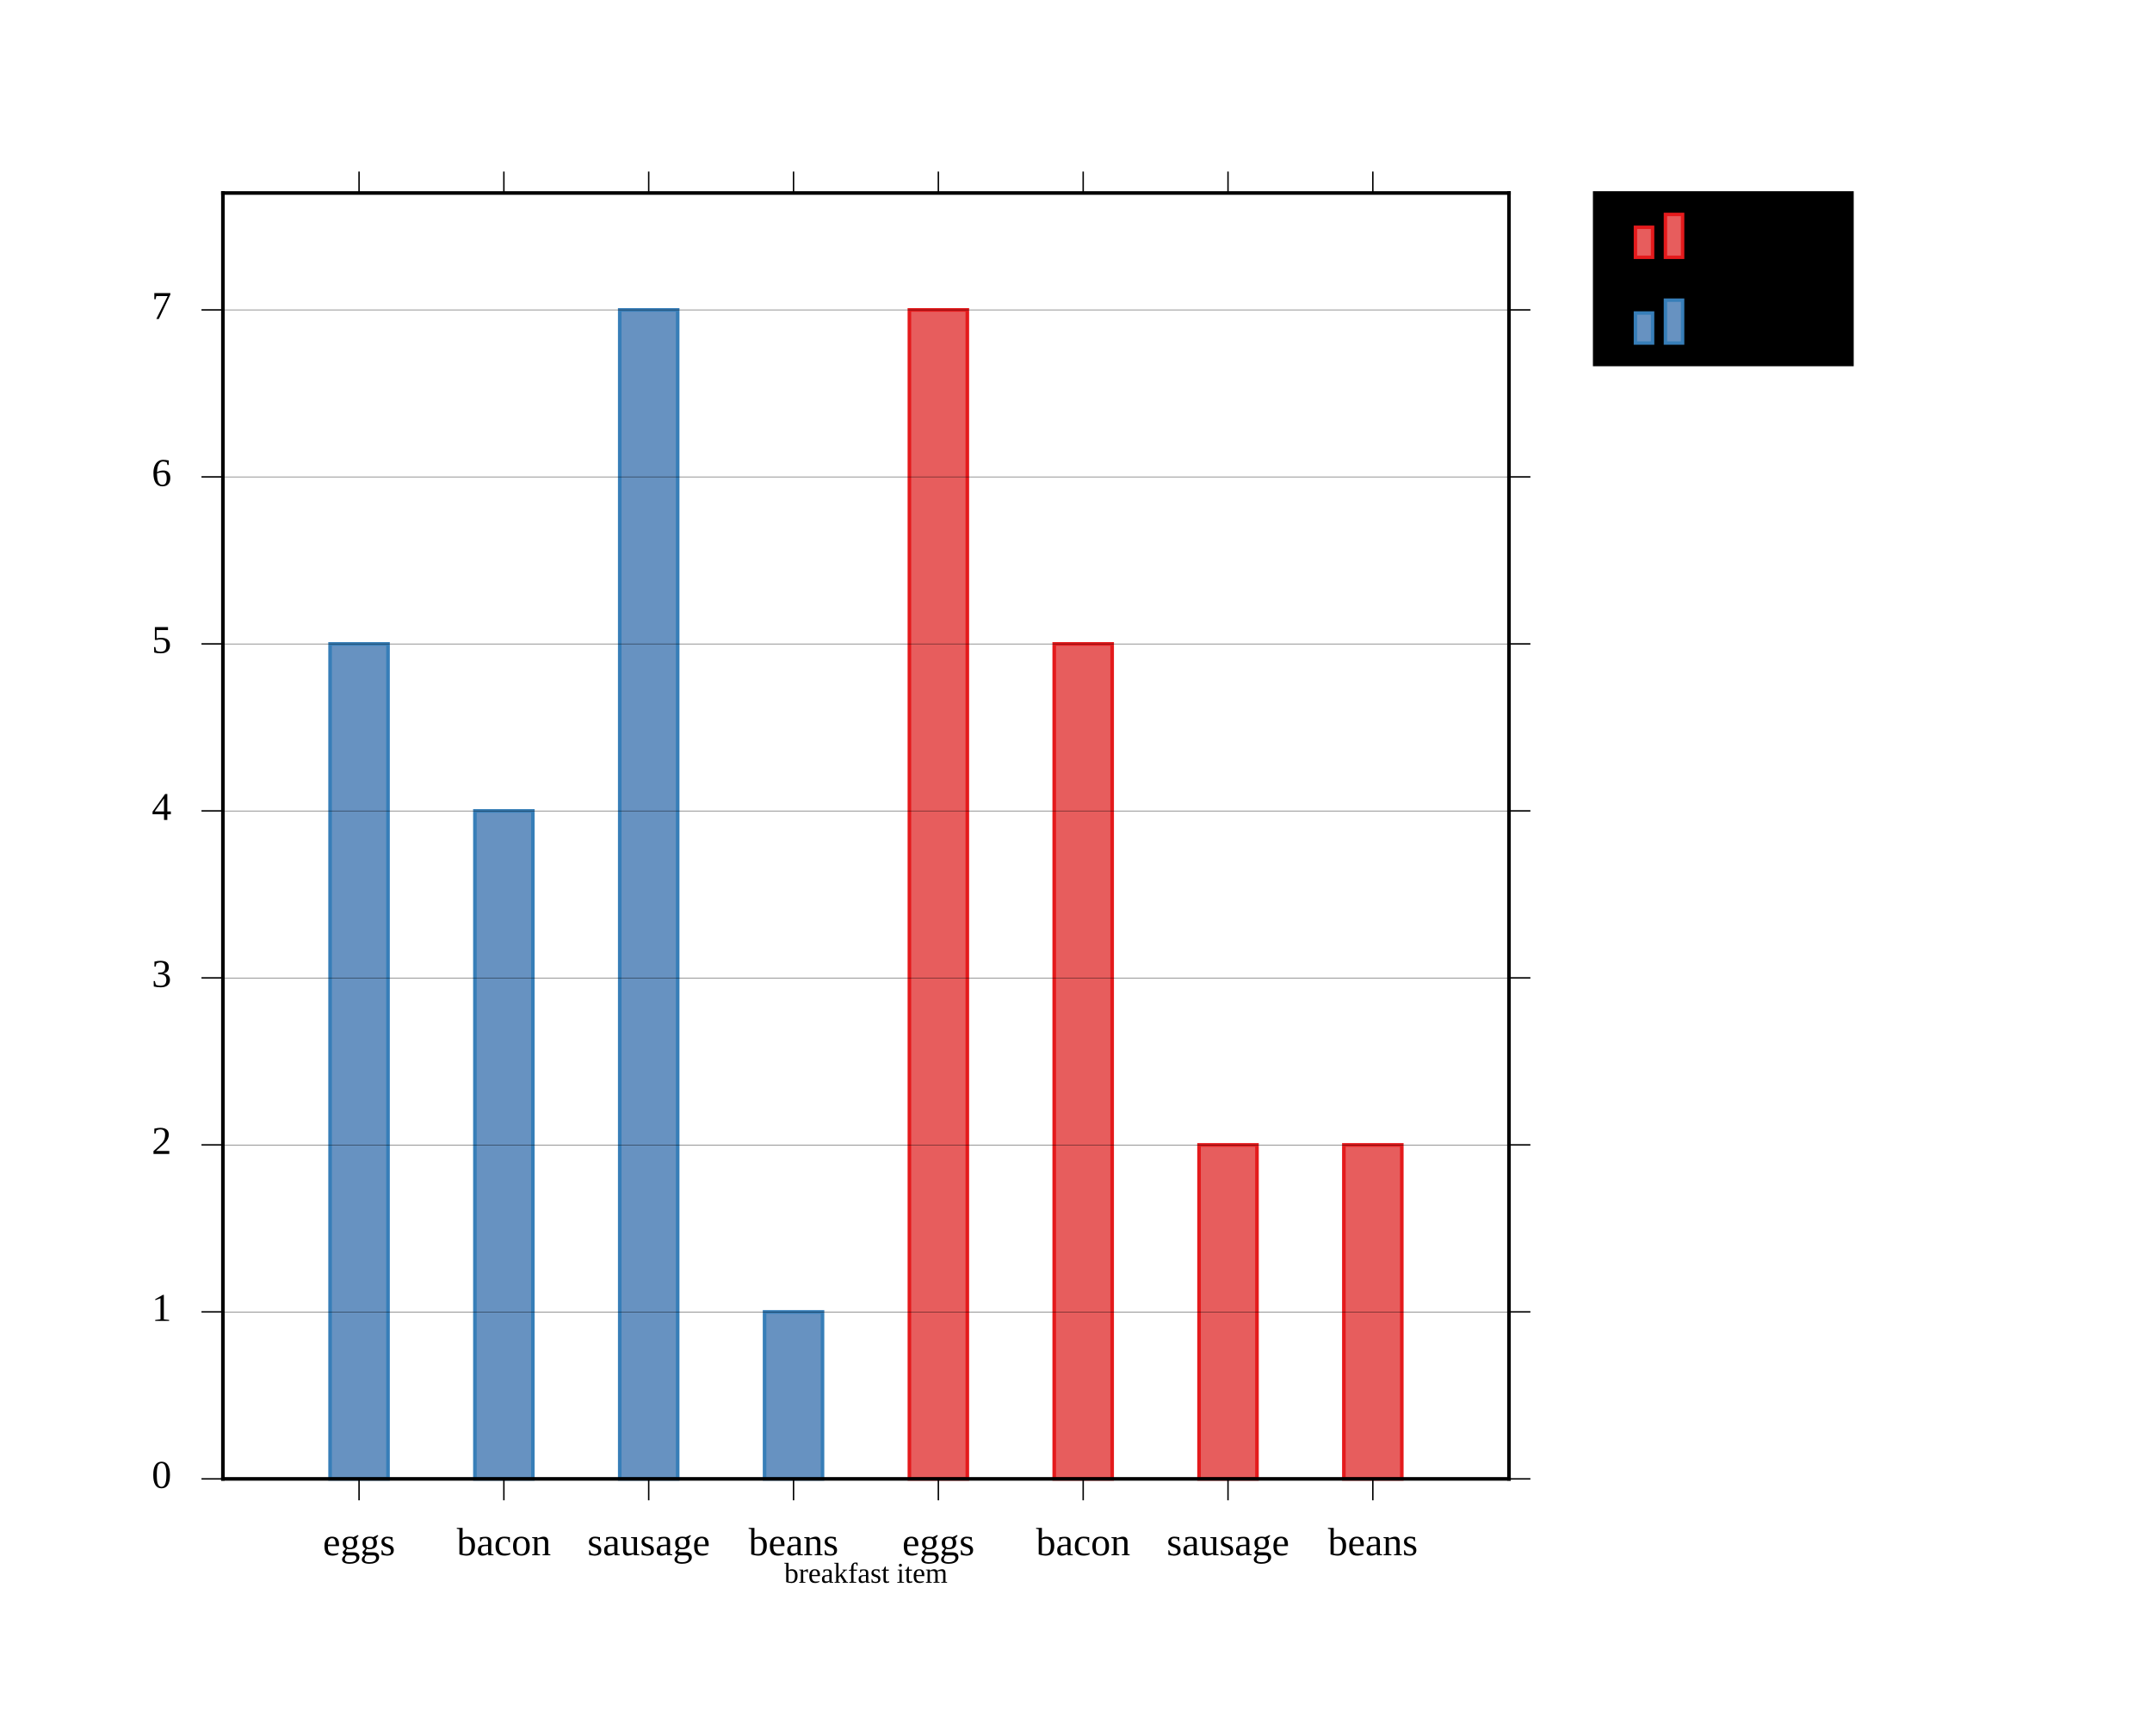
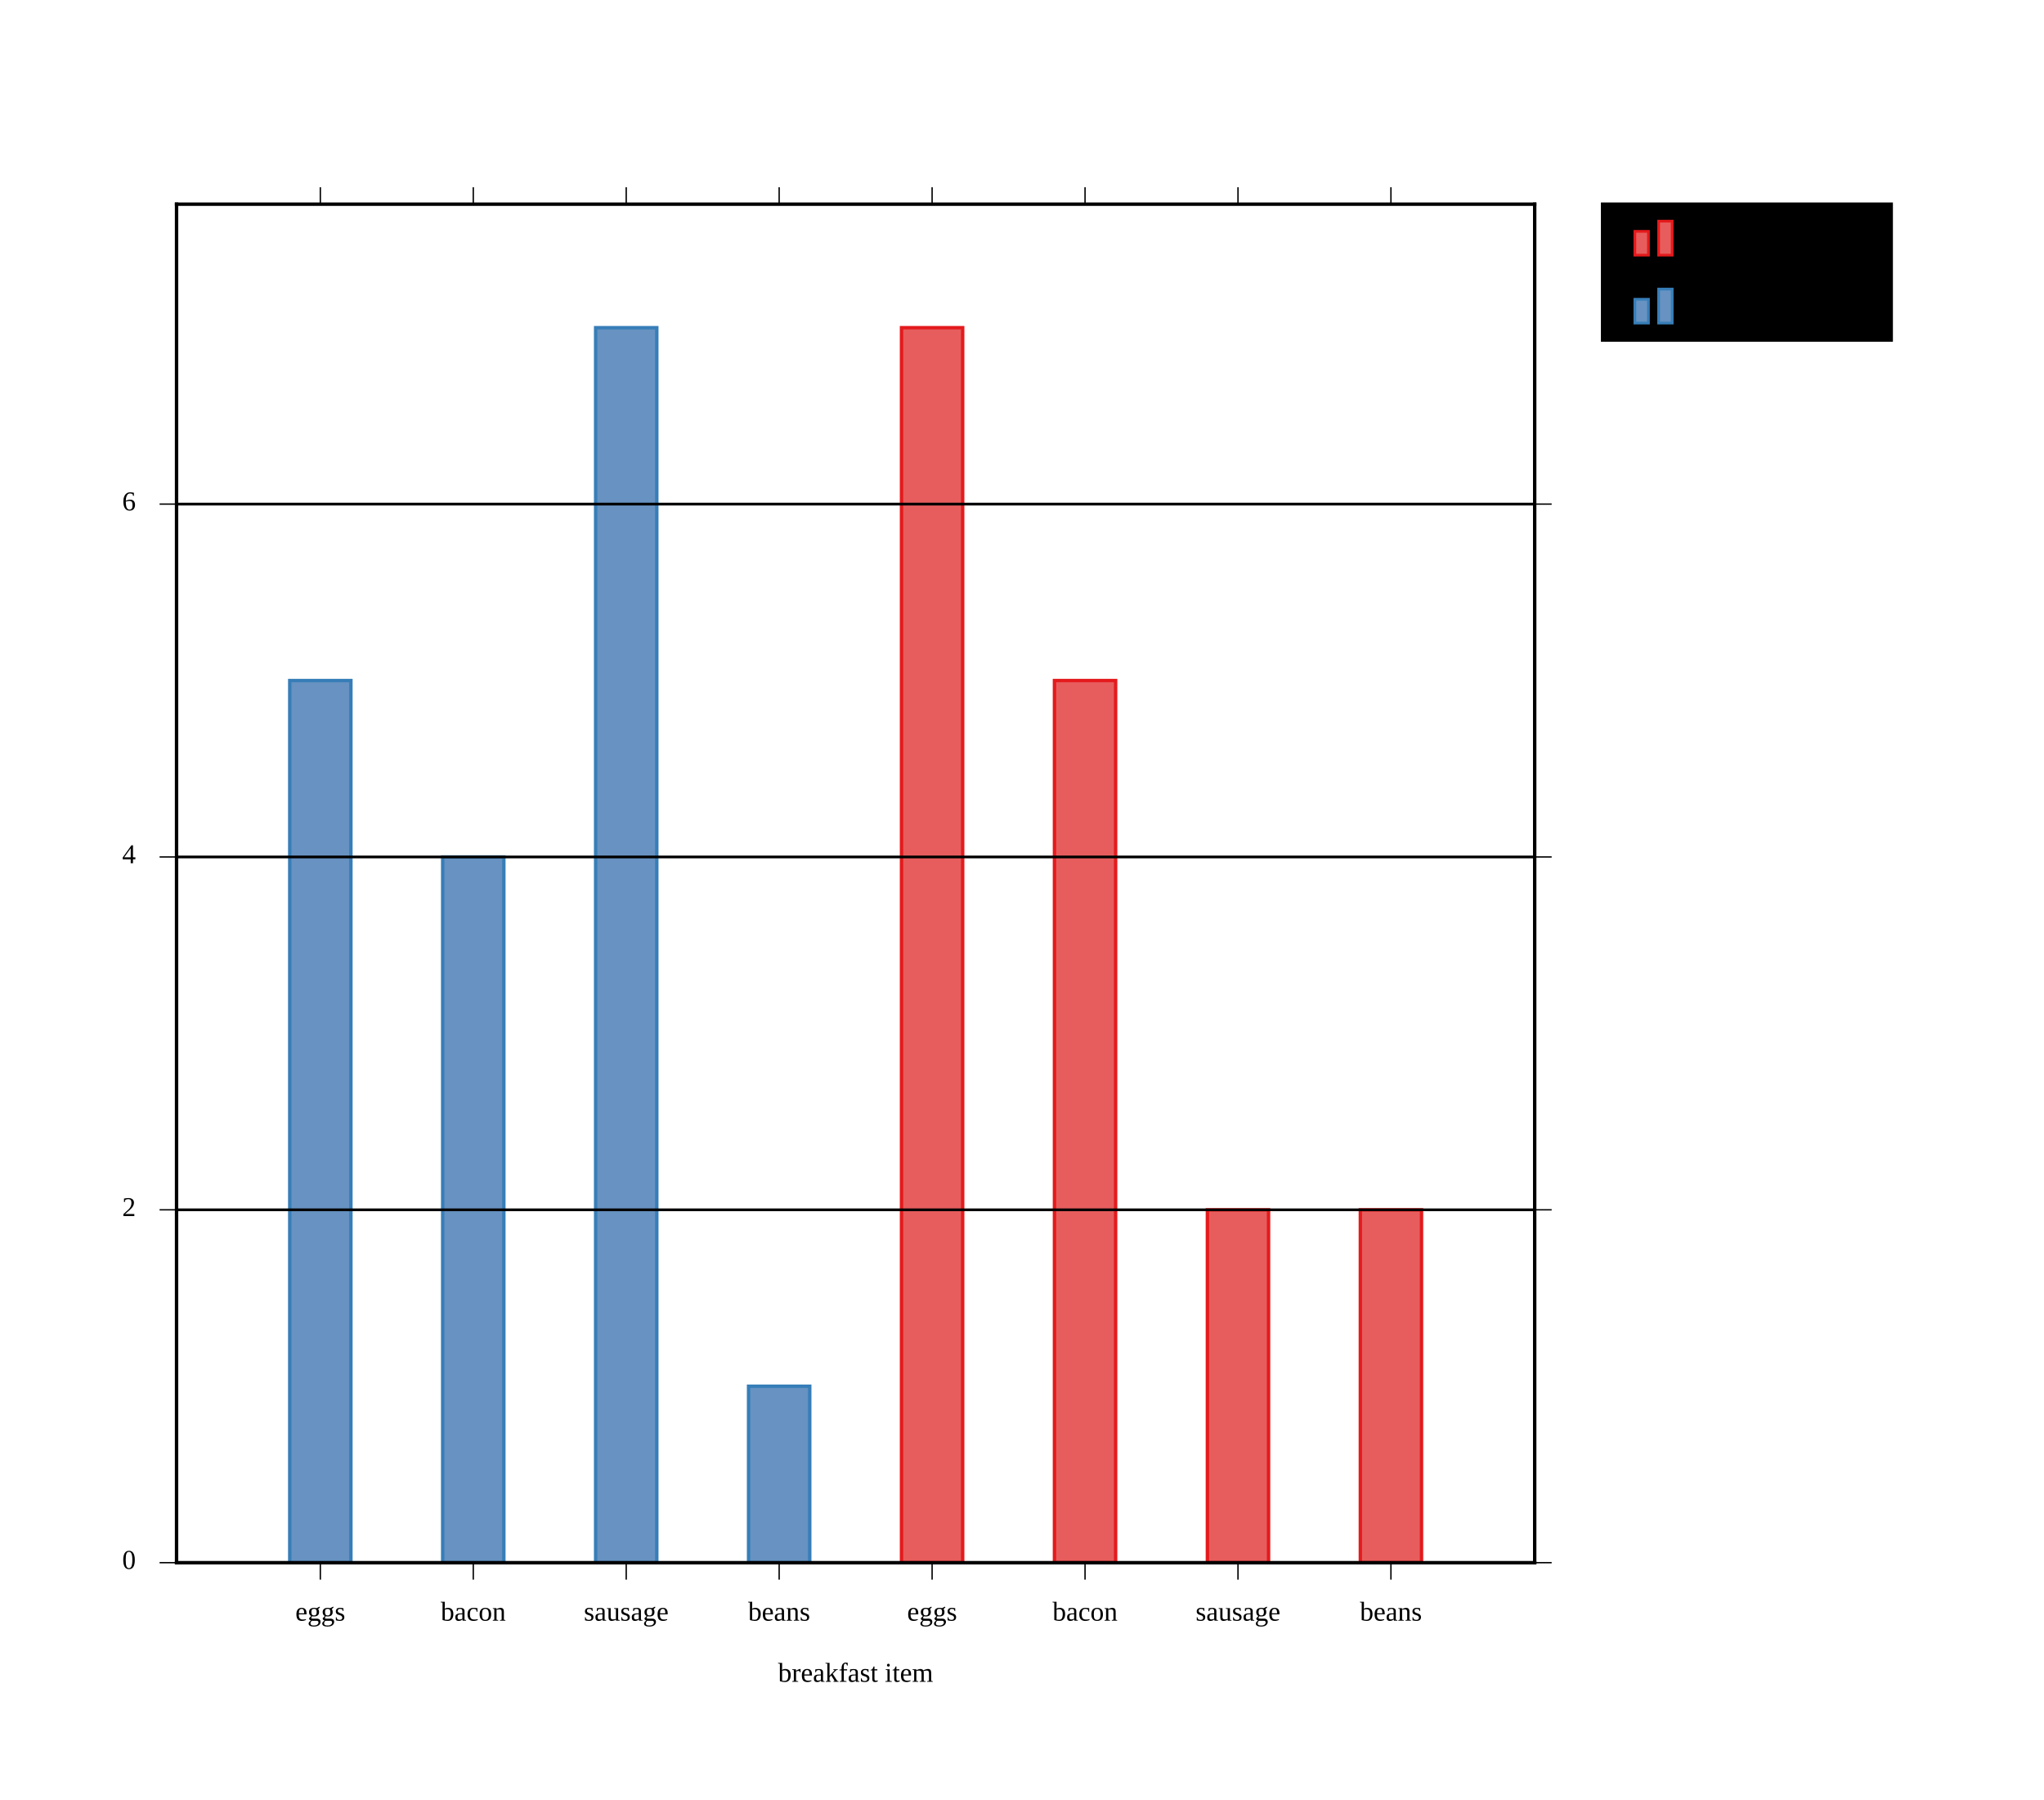
- <svg xmlns="http://www.w3.org/2000/svg" height="484.064" stroke-opacity="1" viewBox="0 0 600 484" font-size="1" width="600" stroke="rgb(0,0,0)" version="1.1">
+ <svg xmlns="http://www.w3.org/2000/svg" height="528.239" stroke-opacity="1" viewBox="0 0 600 528" font-size="1" width="600" stroke="rgb(0,0,0)" version="1.1">
  <defs />
  <g stroke-opacity="1.0" fill-opacity="1.0" stroke="rgb(55,126,184)" stroke-width="1.0" fill="rgb(103,146,193)">
-     <path d="M 213.169,412.351 h 16.152 v -46.567 h -16.152 Z" />
+     <defs>
+       <clipPath id="myClip1">
+         <path d="M 450.498,458.472 l -0,-398.671 h -398.671 l -0,398.671 Z" />
+       </clipPath>
+     </defs>
+     <g clip-path="url(#myClip1)">
+       <path d="M 219.736,458.472 h 17.958 v -51.776 h -17.958 Z" />
+     </g>
  </g>
  <g stroke-opacity="1.0" fill-opacity="1.0" stroke="rgb(55,126,184)" stroke-width="1.0" fill="rgb(103,146,193)">
-     <path d="M 172.79,412.351 h 16.152 v -325.969 h -16.152 Z" />
+     <defs>
+       <clipPath id="myClip2">
+         <path d="M 450.498,458.472 l -0,-398.671 h -398.671 l -0,398.671 Z" />
+       </clipPath>
+     </defs>
+     <g clip-path="url(#myClip2)">
+       <path d="M 174.841,458.472 h 17.958 v -362.428 h -17.958 Z" />
+     </g>
  </g>
  <g stroke-opacity="1.0" fill-opacity="1.0" stroke="rgb(55,126,184)" stroke-width="1.0" fill="rgb(103,146,193)">
-     <path d="M 132.411,412.351 h 16.152 v -186.268 h -16.152 Z" />
+     <defs>
+       <clipPath id="myClip3">
+         <path d="M 450.498,458.472 l -0,-398.671 h -398.671 l -0,398.671 Z" />
+       </clipPath>
+     </defs>
+     <g clip-path="url(#myClip3)">
+       <path d="M 129.945,458.472 h 17.958 v -207.102 h -17.958 Z" />
+     </g>
  </g>
  <g stroke-opacity="1.0" fill-opacity="1.0" stroke="rgb(55,126,184)" stroke-width="1.0" fill="rgb(103,146,193)">
-     <path d="M 92.032,412.351 h 16.152 v -232.835 h -16.152 Z" />
+     <defs>
+       <clipPath id="myClip4">
+         <path d="M 450.498,458.472 l -0,-398.671 h -398.671 l -0,398.671 Z" />
+       </clipPath>
+     </defs>
+     <g clip-path="url(#myClip4)">
+       <path d="M 85.05,458.472 h 17.958 v -258.877 h -17.958 Z" />
+     </g>
  </g>
  <g stroke-opacity="1.0" fill-opacity="1.0" stroke="rgb(228,26,28)" stroke-width="1.0" fill="rgb(231,93,93)">
-     <path d="M 374.685,412.351 h 16.152 v -93.134 h -16.152 Z" />
+     <defs>
+       <clipPath id="myClip5">
+         <path d="M 450.498,458.472 l -0,-398.671 h -398.671 l -0,398.671 Z" />
+       </clipPath>
+     </defs>
+     <g clip-path="url(#myClip5)">
+       <path d="M 399.318,458.472 h 17.958 v -103.551 h -17.958 Z" />
+     </g>
  </g>
  <g stroke-opacity="1.0" fill-opacity="1.0" stroke="rgb(228,26,28)" stroke-width="1.0" fill="rgb(231,93,93)">
-     <path d="M 334.306,412.351 h 16.152 v -93.134 h -16.152 Z" />
+     <defs>
+       <clipPath id="myClip6">
+         <path d="M 450.498,458.472 l -0,-398.671 h -398.671 l -0,398.671 Z" />
+       </clipPath>
+     </defs>
+     <g clip-path="url(#myClip6)">
+       <path d="M 354.422,458.472 h 17.958 v -103.551 h -17.958 Z" />
+     </g>
  </g>
  <g stroke-opacity="1.0" fill-opacity="1.0" stroke="rgb(228,26,28)" stroke-width="1.0" fill="rgb(231,93,93)">
-     <path d="M 293.927,412.351 h 16.152 v -232.835 h -16.152 Z" />
+     <defs>
+       <clipPath id="myClip7">
+         <path d="M 450.498,458.472 l -0,-398.671 h -398.671 l -0,398.671 Z" />
+       </clipPath>
+     </defs>
+     <g clip-path="url(#myClip7)">
+       <path d="M 309.527,458.472 h 17.958 v -258.877 h -17.958 Z" />
+     </g>
  </g>
  <g stroke-opacity="1.0" fill-opacity="1.0" stroke="rgb(228,26,28)" stroke-width="1.0" fill="rgb(231,93,93)">
-     <path d="M 253.548,412.351 h 16.152 v -325.969 h -16.152 Z" />
+     <defs>
+       <clipPath id="myClip8">
+         <path d="M 450.498,458.472 l -0,-398.671 h -398.671 l -0,398.671 Z" />
+       </clipPath>
+     </defs>
+     <g clip-path="url(#myClip8)">
+       <path d="M 264.631,458.472 h 17.958 v -362.428 h -17.958 Z" />
+     </g>
  </g>
-   <g stroke-width="0.1">
-     <path d="M 62.151,412.351 h 358.566 M 62.151,365.784 h 358.566 M 62.151,319.217 h 358.566 M 62.151,272.65 h 358.566 M 62.151,226.083 h 358.566 M 62.151,179.516 h 358.566 M 62.151,132.949 h 358.566 M 62.151,86.382 h 358.566 " />
+   <g stroke-width="0.8">
+     <path d="M 51.827,458.472 h 398.671 M 51.827,354.921 h 398.671 M 51.827,251.37 h 398.671 M 51.827,147.819 h 398.671 " />
  </g>
  <g stroke-linecap="square">
-     <path d="M 62.151,412.351 v -358.566 M 420.717,412.351 v -358.566 " />
+     <path d="M 51.827,458.472 v -398.671 M 450.498,458.472 v -398.671 " />
  </g>
  <g stroke-width="0.4">
-     <path d="M 420.717,412.351 h 5.976 M 420.717,365.784 h 5.976 M 420.717,319.217 h 5.976 M 420.717,272.65 h 5.976 M 420.717,226.083 h 5.976 M 420.717,179.516 h 5.976 M 420.717,132.949 h 5.976 M 420.717,86.382 h 5.976 " />
+     <path d="M 450.498,458.472 h 4.983 M 450.498,354.921 h 4.983 M 450.498,251.37 h 4.983 M 450.498,147.819 h 4.983 " />
  </g>
  <g stroke-width="0.4">
-     <path d="M 56.175,412.351 h 5.976 M 56.175,365.784 h 5.976 M 56.175,319.217 h 5.976 M 56.175,272.65 h 5.976 M 56.175,226.083 h 5.976 M 56.175,179.516 h 5.976 M 56.175,132.949 h 5.976 M 56.175,86.382 h 5.976 " />
+     <path d="M 46.844,458.472 h 4.983 M 46.844,354.921 h 4.983 M 46.844,251.37 h 4.983 M 46.844,147.819 h 4.983 " />
+   </g>
+   <g fill-opacity="1.0" font-size="8.0px" fill="rgb(0,0,0)">
+     <text dominant-baseline="middle" transform="matrix(1,0,0,1,39.8671,147.819)" stroke="none" text-anchor="end">6</text>
+   </g>
+   <g fill-opacity="1.0" font-size="8.0px" fill="rgb(0,0,0)">
+     <text dominant-baseline="middle" transform="matrix(1,0,0,1,39.8671,251.3699)" stroke="none" text-anchor="end">4</text>
+   </g>
+   <g fill-opacity="1.0" font-size="8.0px" fill="rgb(0,0,0)">
+     <text dominant-baseline="middle" transform="matrix(1,0,0,1,39.8671,354.9208)" stroke="none" text-anchor="end">2</text>
+   </g>
+   <g fill-opacity="1.0" font-size="8.0px" fill="rgb(0,0,0)">
+     <text dominant-baseline="middle" transform="matrix(1,0,0,1,39.8671,458.4718)" stroke="none" text-anchor="end">0</text>
+   </g>
+   <g stroke-linecap="square">
+     <path d="M 51.827,458.472 h 398.671 M 51.827,59.801 h 398.671 " />
+   </g>
+   <g stroke-width="0.4">
+     <path d="M 94.029,59.801 v -4.983 M 138.924,59.801 v -4.983 M 183.82,59.801 v -4.983 M 228.715,59.801 v -4.983 M 273.611,59.801 v -4.983 M 318.506,59.801 v -4.983 M 363.401,59.801 v -4.983 M 408.297,59.801 v -4.983 " />
+   </g>
+   <g stroke-width="0.4">
+     <path d="M 94.029,463.455 v -4.983 M 138.924,463.455 v -4.983 M 183.82,463.455 v -4.983 M 228.715,463.455 v -4.983 M 273.611,463.455 v -4.983 M 318.506,463.455 v -4.983 M 363.401,463.455 v -4.983 M 408.297,463.455 v -4.983 " />
+   </g>
+   <g fill-opacity="1.0" font-size="8.0px" fill="rgb(0,0,0)">
+     <text dominant-baseline="text-before-edge" transform="matrix(1,0,0,1,251.1628,488.3721)" stroke="none" text-anchor="middle">breakfast item</text>
+   </g>
+   <g fill-opacity="1.0" font-size="8.0px" fill="rgb(0,0,0)">
+     <text dominant-baseline="text-before-edge" transform="matrix(1,0,0,1,408.2967,470.4319)" stroke="none" text-anchor="middle">beans</text>
+   </g>
+   <g fill-opacity="1.0" font-size="8.0px" fill="rgb(0,0,0)">
+     <text dominant-baseline="text-before-edge" transform="matrix(1,0,0,1,363.4013,470.4319)" stroke="none" text-anchor="middle">sausage</text>
+   </g>
+   <g fill-opacity="1.0" font-size="8.0px" fill="rgb(0,0,0)">
+     <text dominant-baseline="text-before-edge" transform="matrix(1,0,0,1,318.5059,470.4319)" stroke="none" text-anchor="middle">bacon</text>
+   </g>
+   <g fill-opacity="1.0" font-size="8.0px" fill="rgb(0,0,0)">
+     <text dominant-baseline="text-before-edge" transform="matrix(1,0,0,1,273.6105,470.4319)" stroke="none" text-anchor="middle">eggs</text>
+   </g>
+   <g fill-opacity="1.0" font-size="8.0px" fill="rgb(0,0,0)">
+     <text dominant-baseline="text-before-edge" transform="matrix(1,0,0,1,228.7151,470.4319)" stroke="none" text-anchor="middle">beans</text>
+   </g>
+   <g fill-opacity="1.0" font-size="8.0px" fill="rgb(0,0,0)">
+     <text dominant-baseline="text-before-edge" transform="matrix(1,0,0,1,183.8197,470.4319)" stroke="none" text-anchor="middle">sausage</text>
+   </g>
+   <g fill-opacity="1.0" font-size="8.0px" fill="rgb(0,0,0)">
+     <text dominant-baseline="text-before-edge" transform="matrix(1,0,0,1,138.9243,470.4319)" stroke="none" text-anchor="middle">bacon</text>
+   </g>
+   <g fill-opacity="1.0" font-size="8.0px" fill="rgb(0,0,0)">
+     <text dominant-baseline="text-before-edge" transform="matrix(1,0,0,1,94.0289,470.4319)" stroke="none" text-anchor="middle">eggs</text>
  </g>
  <g fill-opacity="1.0" font-size="11.0px" fill="rgb(0,0,0)">
-     <text dominant-baseline="middle" transform="matrix(1,0,0,1,47.8088,86.3817)" stroke="none" text-anchor="end">7</text>
+     <text dominant-baseline="text-after-edge" transform="matrix(1,0,0,1,251.1628,39.8671)" stroke="none" text-anchor="middle" />
  </g>
-   <g fill-opacity="1.0" font-size="11.0px" fill="rgb(0,0,0)">
-     <text dominant-baseline="middle" transform="matrix(1,0,0,1,47.8088,132.9487)" stroke="none" text-anchor="end">6</text>
-   </g>
-   <g fill-opacity="1.0" font-size="11.0px" fill="rgb(0,0,0)">
-     <text dominant-baseline="middle" transform="matrix(1,0,0,1,47.8088,179.5157)" stroke="none" text-anchor="end">5</text>
-   </g>
-   <g fill-opacity="1.0" font-size="11.0px" fill="rgb(0,0,0)">
-     <text dominant-baseline="middle" transform="matrix(1,0,0,1,47.8088,226.0827)" stroke="none" text-anchor="end">4</text>
-   </g>
-   <g fill-opacity="1.0" font-size="11.0px" fill="rgb(0,0,0)">
-     <text dominant-baseline="middle" transform="matrix(1,0,0,1,47.8088,272.6497)" stroke="none" text-anchor="end">3</text>
-   </g>
-   <g fill-opacity="1.0" font-size="11.0px" fill="rgb(0,0,0)">
-     <text dominant-baseline="middle" transform="matrix(1,0,0,1,47.8088,319.2166)" stroke="none" text-anchor="end">2</text>
-   </g>
-   <g fill-opacity="1.0" font-size="11.0px" fill="rgb(0,0,0)">
-     <text dominant-baseline="middle" transform="matrix(1,0,0,1,47.8088,365.7836)" stroke="none" text-anchor="end">1</text>
-   </g>
-   <g fill-opacity="1.0" font-size="11.0px" fill="rgb(0,0,0)">
-     <text dominant-baseline="middle" transform="matrix(1,0,0,1,47.8088,412.3506)" stroke="none" text-anchor="end">0</text>
-   </g>
-   <g stroke-linecap="square">
-     <path d="M 62.151,412.351 h 358.566 M 62.151,53.785 h 358.566 " />
-   </g>
-   <g stroke-width="0.4">
-     <path d="M 100.108,53.785 v -5.976 M 140.487,53.785 v -5.976 M 180.866,53.785 v -5.976 M 221.245,53.785 v -5.976 M 261.624,53.785 v -5.976 M 302.003,53.785 v -5.976 M 342.382,53.785 v -5.976 M 382.761,53.785 v -5.976 " />
-   </g>
-   <g stroke-width="0.4">
-     <path d="M 100.108,418.327 v -5.976 M 140.487,418.327 v -5.976 M 180.866,418.327 v -5.976 M 221.245,418.327 v -5.976 M 261.624,418.327 v -5.976 M 302.003,418.327 v -5.976 M 342.382,418.327 v -5.976 M 382.761,418.327 v -5.976 " />
+   <g>
+     <path d="M 555.149,99.668 l -0,-39.867 h -84.718 l -0,39.867 Z" />
  </g>
  <g fill-opacity="1.0" font-size="8.0px" fill="rgb(0,0,0)">
-     <text dominant-baseline="text-before-edge" transform="matrix(1,0,0,1,241.4343,436.255)" stroke="none" text-anchor="middle">breakfast item</text>
+     <text dominant-baseline="middle" transform="matrix(1,0,0,1,500.3322,89.701)" stroke="none" text-anchor="start">boys</text>
  </g>
-   <g fill-opacity="1.0" font-size="11.0px" fill="rgb(0,0,0)">
-     <text dominant-baseline="text-before-edge" transform="matrix(1,0,0,1,382.7608,426.6932)" stroke="none" text-anchor="middle">beans</text>
+   <g stroke-opacity="1.0" fill-opacity="1.0" stroke="rgb(55,126,184)" stroke-width="0.797" fill="rgb(103,146,193)">
+     <path d="M 490.864,94.684 l -0,-9.967 h -3.987 l -0,9.967 Z" />
  </g>
-   <g fill-opacity="1.0" font-size="11.0px" fill="rgb(0,0,0)">
-     <text dominant-baseline="text-before-edge" transform="matrix(1,0,0,1,342.3818,426.6932)" stroke="none" text-anchor="middle">sausage</text>
-   </g>
-   <g fill-opacity="1.0" font-size="11.0px" fill="rgb(0,0,0)">
-     <text dominant-baseline="text-before-edge" transform="matrix(1,0,0,1,302.0028,426.6932)" stroke="none" text-anchor="middle">bacon</text>
-   </g>
-   <g fill-opacity="1.0" font-size="11.0px" fill="rgb(0,0,0)">
-     <text dominant-baseline="text-before-edge" transform="matrix(1,0,0,1,261.6238,426.6932)" stroke="none" text-anchor="middle">eggs</text>
-   </g>
-   <g fill-opacity="1.0" font-size="11.0px" fill="rgb(0,0,0)">
-     <text dominant-baseline="text-before-edge" transform="matrix(1,0,0,1,221.2448,426.6932)" stroke="none" text-anchor="middle">beans</text>
-   </g>
-   <g fill-opacity="1.0" font-size="11.0px" fill="rgb(0,0,0)">
-     <text dominant-baseline="text-before-edge" transform="matrix(1,0,0,1,180.8657,426.6932)" stroke="none" text-anchor="middle">sausage</text>
-   </g>
-   <g fill-opacity="1.0" font-size="11.0px" fill="rgb(0,0,0)">
-     <text dominant-baseline="text-before-edge" transform="matrix(1,0,0,1,140.4867,426.6932)" stroke="none" text-anchor="middle">bacon</text>
-   </g>
-   <g fill-opacity="1.0" font-size="11.0px" fill="rgb(0,0,0)">
-     <text dominant-baseline="text-before-edge" transform="matrix(1,0,0,1,100.1077,426.6932)" stroke="none" text-anchor="middle">eggs</text>
-   </g>
-   <g>
-     <path d="M 516.335,101.594 l -0,-47.809 h -71.713 l -0,47.809 Z" />
+   <g stroke-opacity="1.0" fill-opacity="1.0" stroke="rgb(55,126,184)" stroke-width="0.797" fill="rgb(103,146,193)">
+     <path d="M 483.887,94.684 l -0,-6.977 h -3.987 l -0,6.977 Z" />
  </g>
  <g fill-opacity="1.0" font-size="8.0px" fill="rgb(0,0,0)">
-     <text dominant-baseline="middle" transform="matrix(1,0,0,1,480.4781,89.6414)" stroke="none" text-anchor="start">boys</text>
+     <text dominant-baseline="middle" transform="matrix(1,0,0,1,500.3322,69.7674)" stroke="none" text-anchor="start">girls</text>
  </g>
-   <g stroke-opacity="1.0" fill-opacity="1.0" stroke="rgb(55,126,184)" stroke-width="0.956" fill="rgb(103,146,193)">
-     <path d="M 469.123,95.618 l -0,-11.952 h -4.781 l -0,11.952 Z" />
+   <g stroke-opacity="1.0" fill-opacity="1.0" stroke="rgb(228,26,28)" stroke-width="0.797" fill="rgb(231,93,93)">
+     <path d="M 490.864,74.751 l -0,-9.967 h -3.987 l -0,9.967 Z" />
  </g>
-   <g stroke-opacity="1.0" fill-opacity="1.0" stroke="rgb(55,126,184)" stroke-width="0.956" fill="rgb(103,146,193)">
-     <path d="M 460.757,95.618 l -0,-8.367 h -4.781 l -0,8.367 Z" />
-   </g>
-   <g fill-opacity="1.0" font-size="8.0px" fill="rgb(0,0,0)">
-     <text dominant-baseline="middle" transform="matrix(1,0,0,1,480.4781,65.7371)" stroke="none" text-anchor="start">girls</text>
-   </g>
-   <g stroke-opacity="1.0" fill-opacity="1.0" stroke="rgb(228,26,28)" stroke-width="0.956" fill="rgb(231,93,93)">
-     <path d="M 469.123,71.713 l -0,-11.952 h -4.781 l -0,11.952 Z" />
-   </g>
-   <g stroke-opacity="1.0" fill-opacity="1.0" stroke="rgb(228,26,28)" stroke-width="0.956" fill="rgb(231,93,93)">
-     <path d="M 460.757,71.713 l -0,-8.367 h -4.781 l -0,8.367 Z" />
+   <g stroke-opacity="1.0" fill-opacity="1.0" stroke="rgb(228,26,28)" stroke-width="0.797" fill="rgb(231,93,93)">
+     <path d="M 483.887,74.751 l -0,-6.977 h -3.987 l -0,6.977 Z" />
  </g>
</svg>
